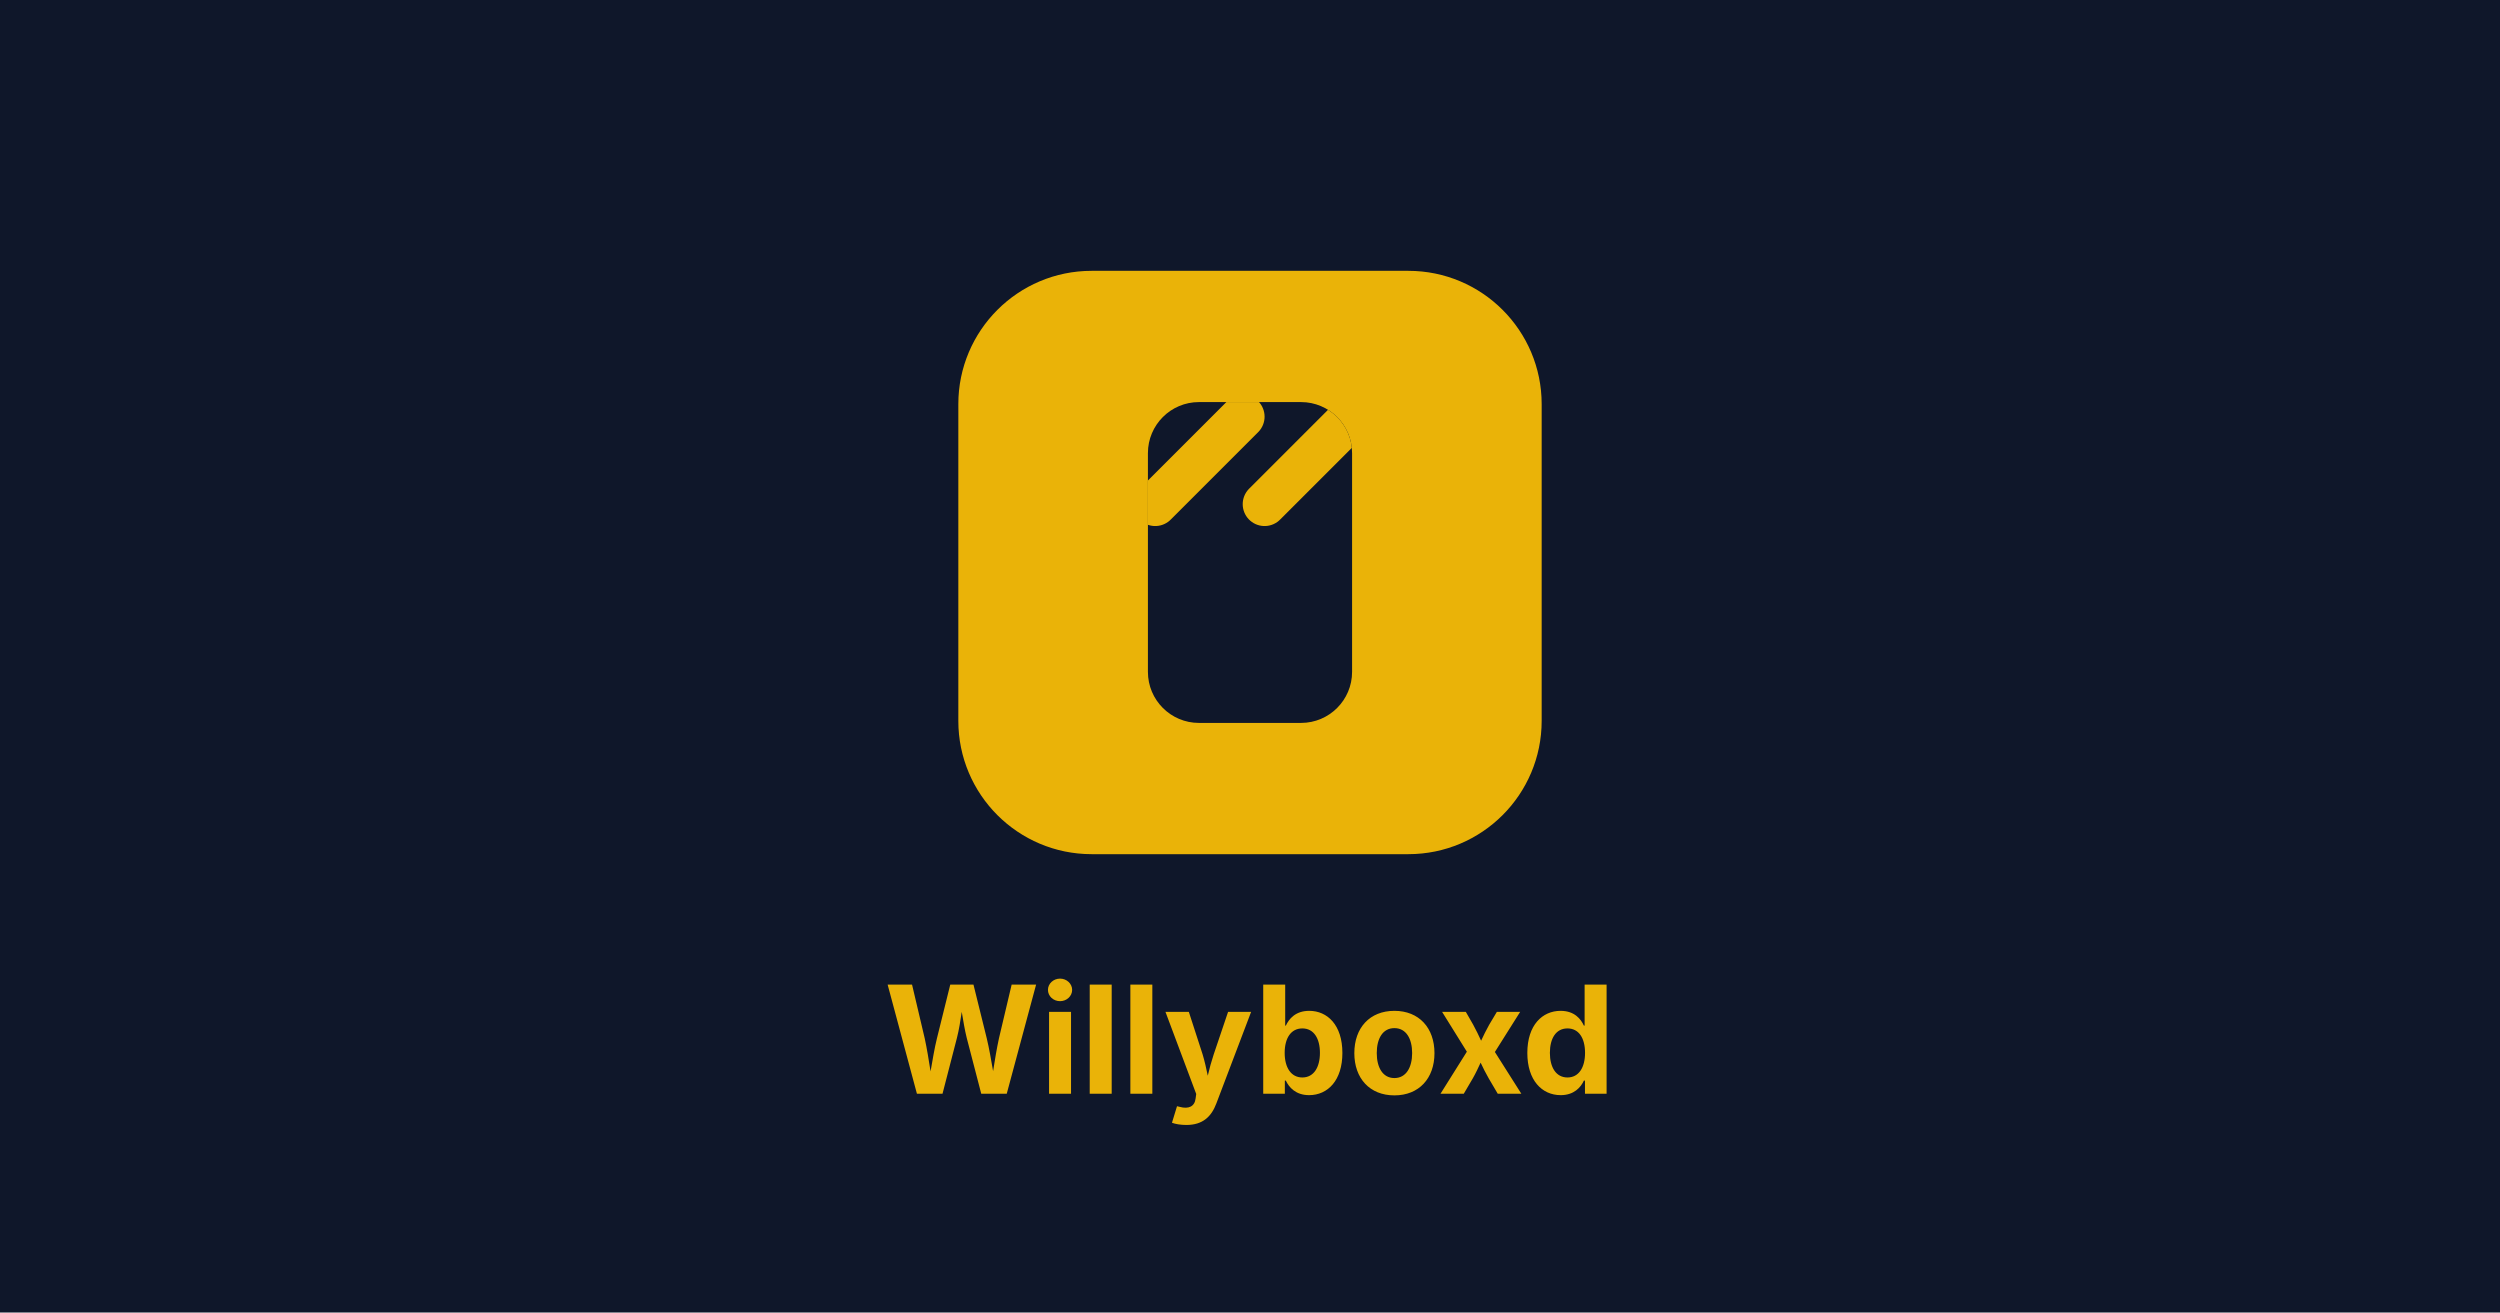
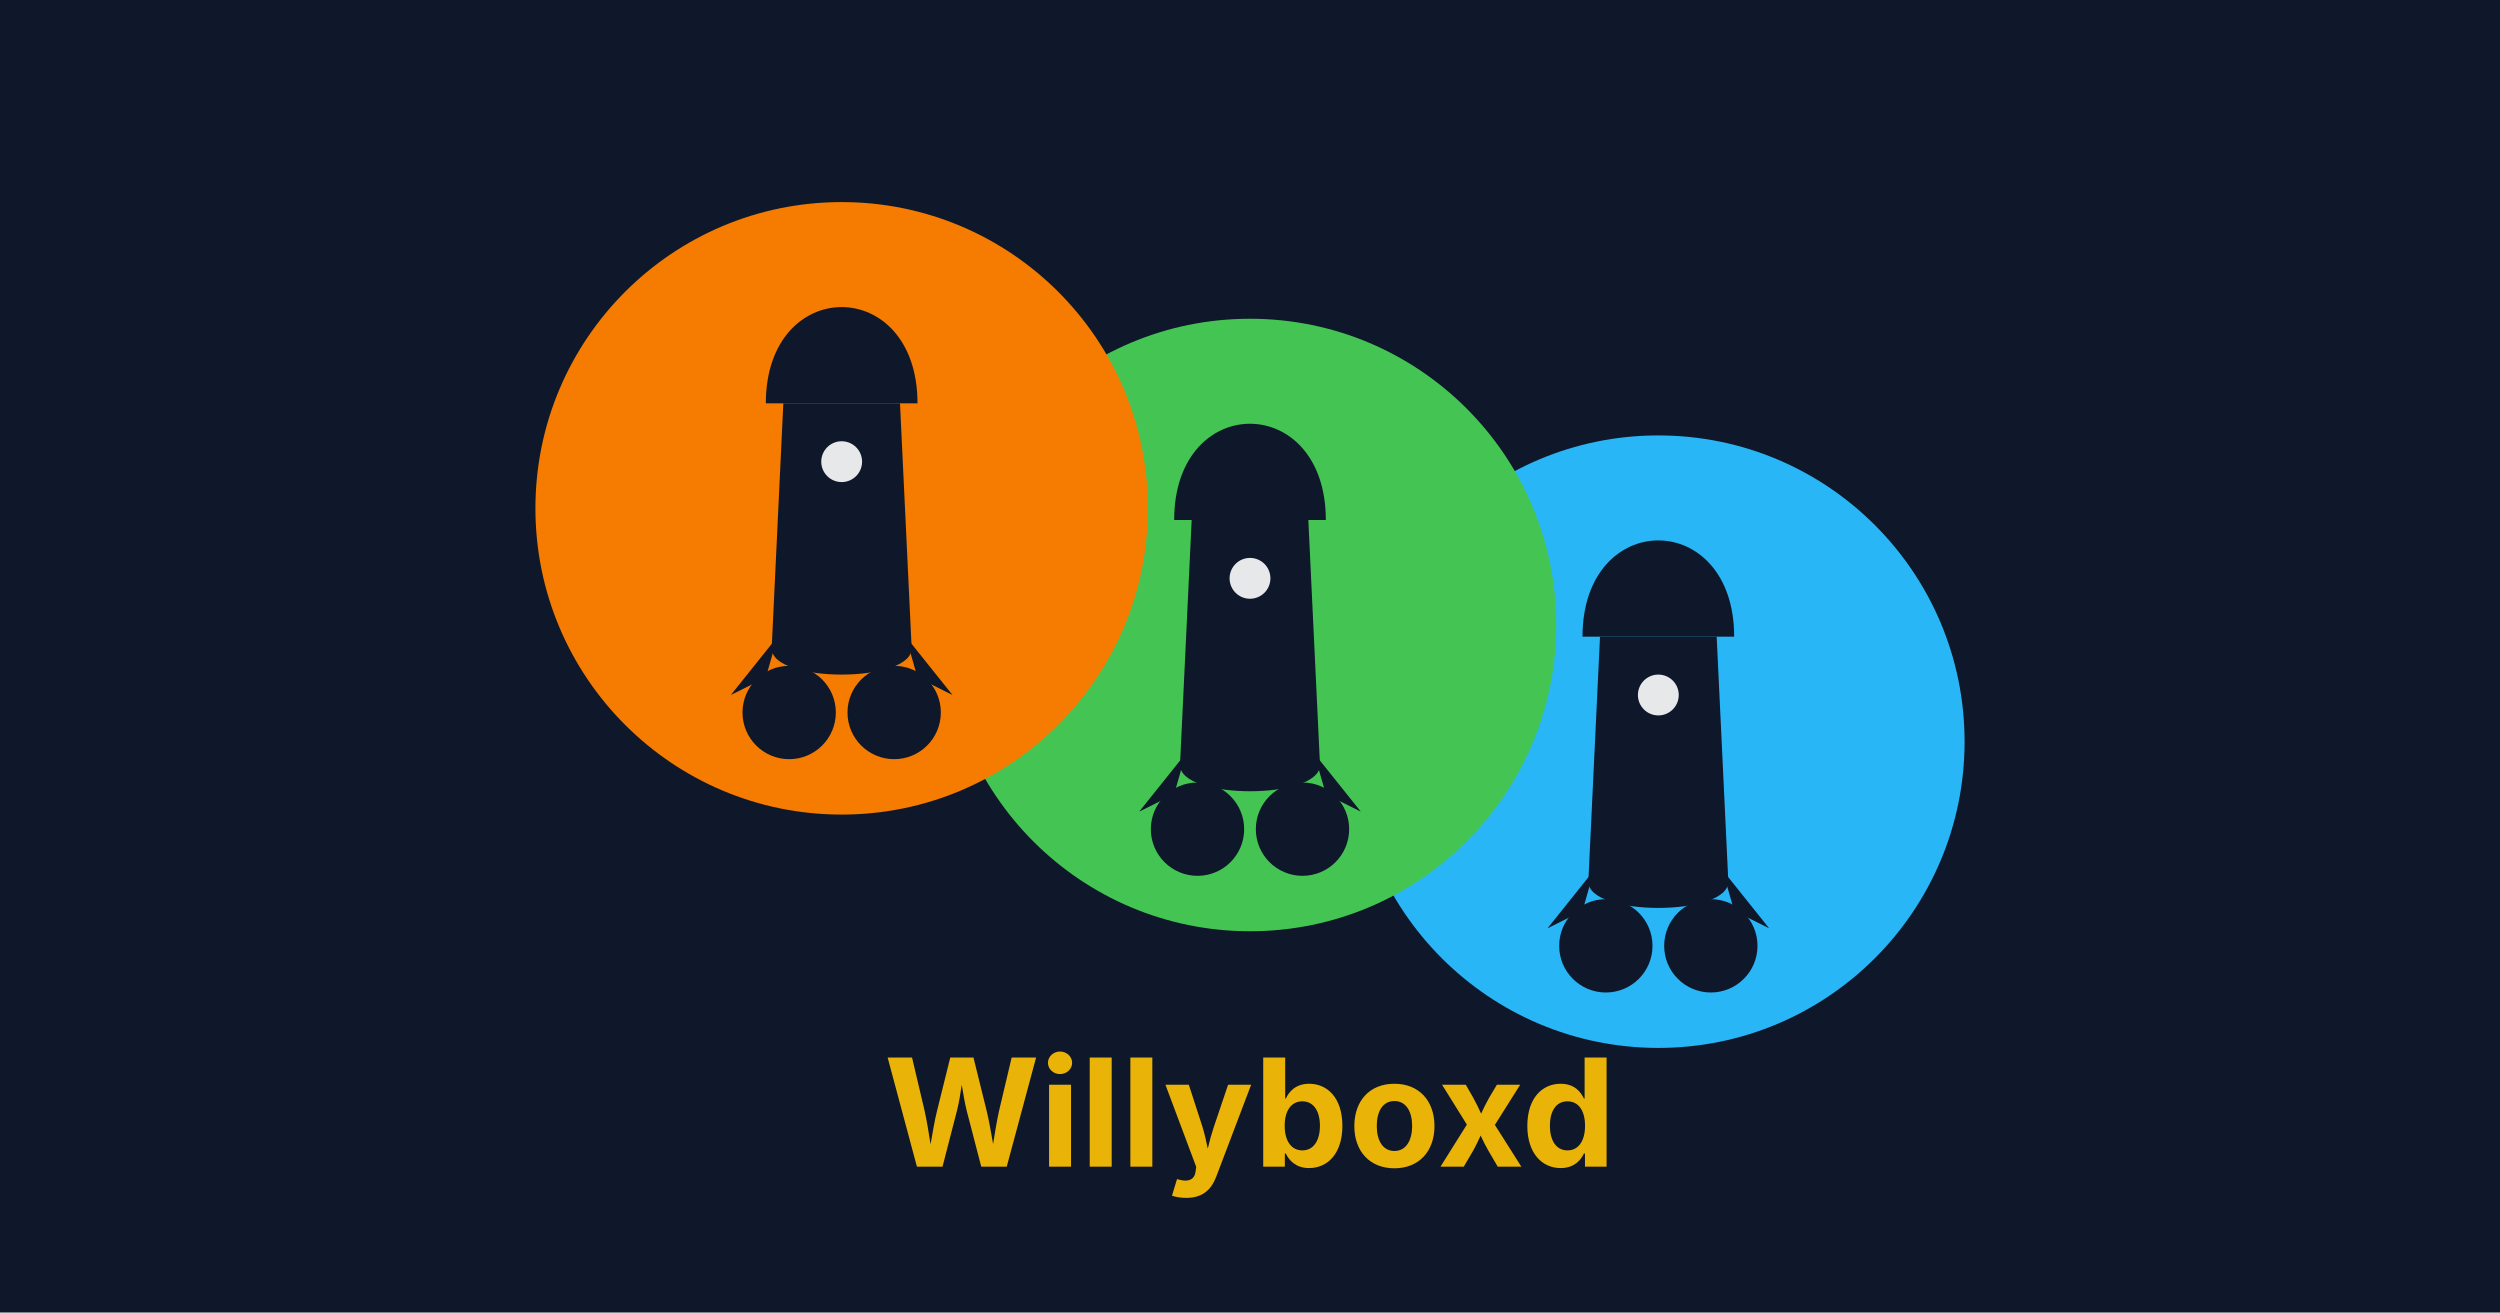
- <svg xmlns="http://www.w3.org/2000/svg" viewBox="0 0 1200 630" width="1200" height="630">
+ <svg xmlns="http://www.w3.org/2000/svg" width="1200" height="630" viewBox="0 0 1200 630">
  <rect width="1200" height="630" fill="#0F172A" />
-   <defs>
-     <clipPath id="brand-stripes">
-       <rect x="18" y="10" width="28" height="44" rx="7" />
-     </clipPath>
-   </defs>
-   <rect x="460" y="130" width="280" height="280" rx="64" fill="#EAB308" />
-   <g transform="translate(488 158) scale(3.5)" fill="#0F172A">
-     <rect x="18" y="10" width="28" height="44" rx="7" />
+   <g transform="translate(180 90) scale(3.5)">
+     <circle cx="176" cy="76" r="42" fill="#29B6F6" />
+     <circle cx="120" cy="60" r="42" fill="#44C553" />
+     <circle cx="64" cy="44" r="42" fill="#F57C00" />
+     <g transform="translate(176 76) scale(0.8)" fill="#0F172A">
+       <path d="M-13 -18 C-13 -40 13 -40 13 -18 L-13 -18 Z" />
+       <path d="M-10 -18 L10 -18 L12 24 C12 30 -12 30 -12 24 Z" />
+       <path d="M11 22 L19 32 L13 29 Z" />
+       <path d="M-11 22 L-19 32 L-13 29 Z" />
+       <circle cx="-9" cy="35" r="8" />
+       <circle cx="9" cy="35" r="8" />
+       <circle cx="0" cy="-8" r="3.5" fill="#fff" opacity="0.9" />
+     </g>
+     <g transform="translate(120 60) scale(0.8)" fill="#0F172A">
+       <path d="M-13 -18 C-13 -40 13 -40 13 -18 L-13 -18 Z" />
+       <path d="M-10 -18 L10 -18 L12 24 C12 30 -12 30 -12 24 Z" />
+       <path d="M11 22 L19 32 L13 29 Z" />
+       <path d="M-11 22 L-19 32 L-13 29 Z" />
+       <circle cx="-9" cy="35" r="8" />
+       <circle cx="9" cy="35" r="8" />
+       <circle cx="0" cy="-8" r="3.5" fill="#fff" opacity="0.9" />
+     </g>
+     <g transform="translate(64 44) scale(0.8)" fill="#0F172A">
+       <path d="M-13 -18 C-13 -40 13 -40 13 -18 L-13 -18 Z" />
+       <path d="M-10 -18 L10 -18 L12 24 C12 30 -12 30 -12 24 Z" />
+       <path d="M11 22 L19 32 L13 29 Z" />
+       <path d="M-11 22 L-19 32 L-13 29 Z" />
+       <circle cx="-9" cy="35" r="8" />
+       <circle cx="9" cy="35" r="8" />
+       <circle cx="0" cy="-8" r="3.5" fill="#fff" opacity="0.9" />
+     </g>
  </g>
-   <g transform="translate(488 158) scale(3.5)" clip-path="url(#brand-stripes)" stroke="#EAB308" stroke-width="6" stroke-linecap="round">
-     <line x1="19" y1="24" x2="31" y2="12" />
-     <line x1="34" y1="24" x2="46" y2="12" />
-   </g>
-   <text x="600" y="525" text-anchor="middle" font-family="Inter, -apple-system, 'Helvetica Neue', Helvetica, Arial, sans-serif" font-size="72" font-weight="700" fill="#EAB308">Willyboxd</text>
+   <text x="600" y="560" text-anchor="middle" font-family="Inter, -apple-system, 'Helvetica Neue', Helvetica, Arial, sans-serif" font-size="72" font-weight="700" fill="#EAB308">Willyboxd</text>
</svg>
